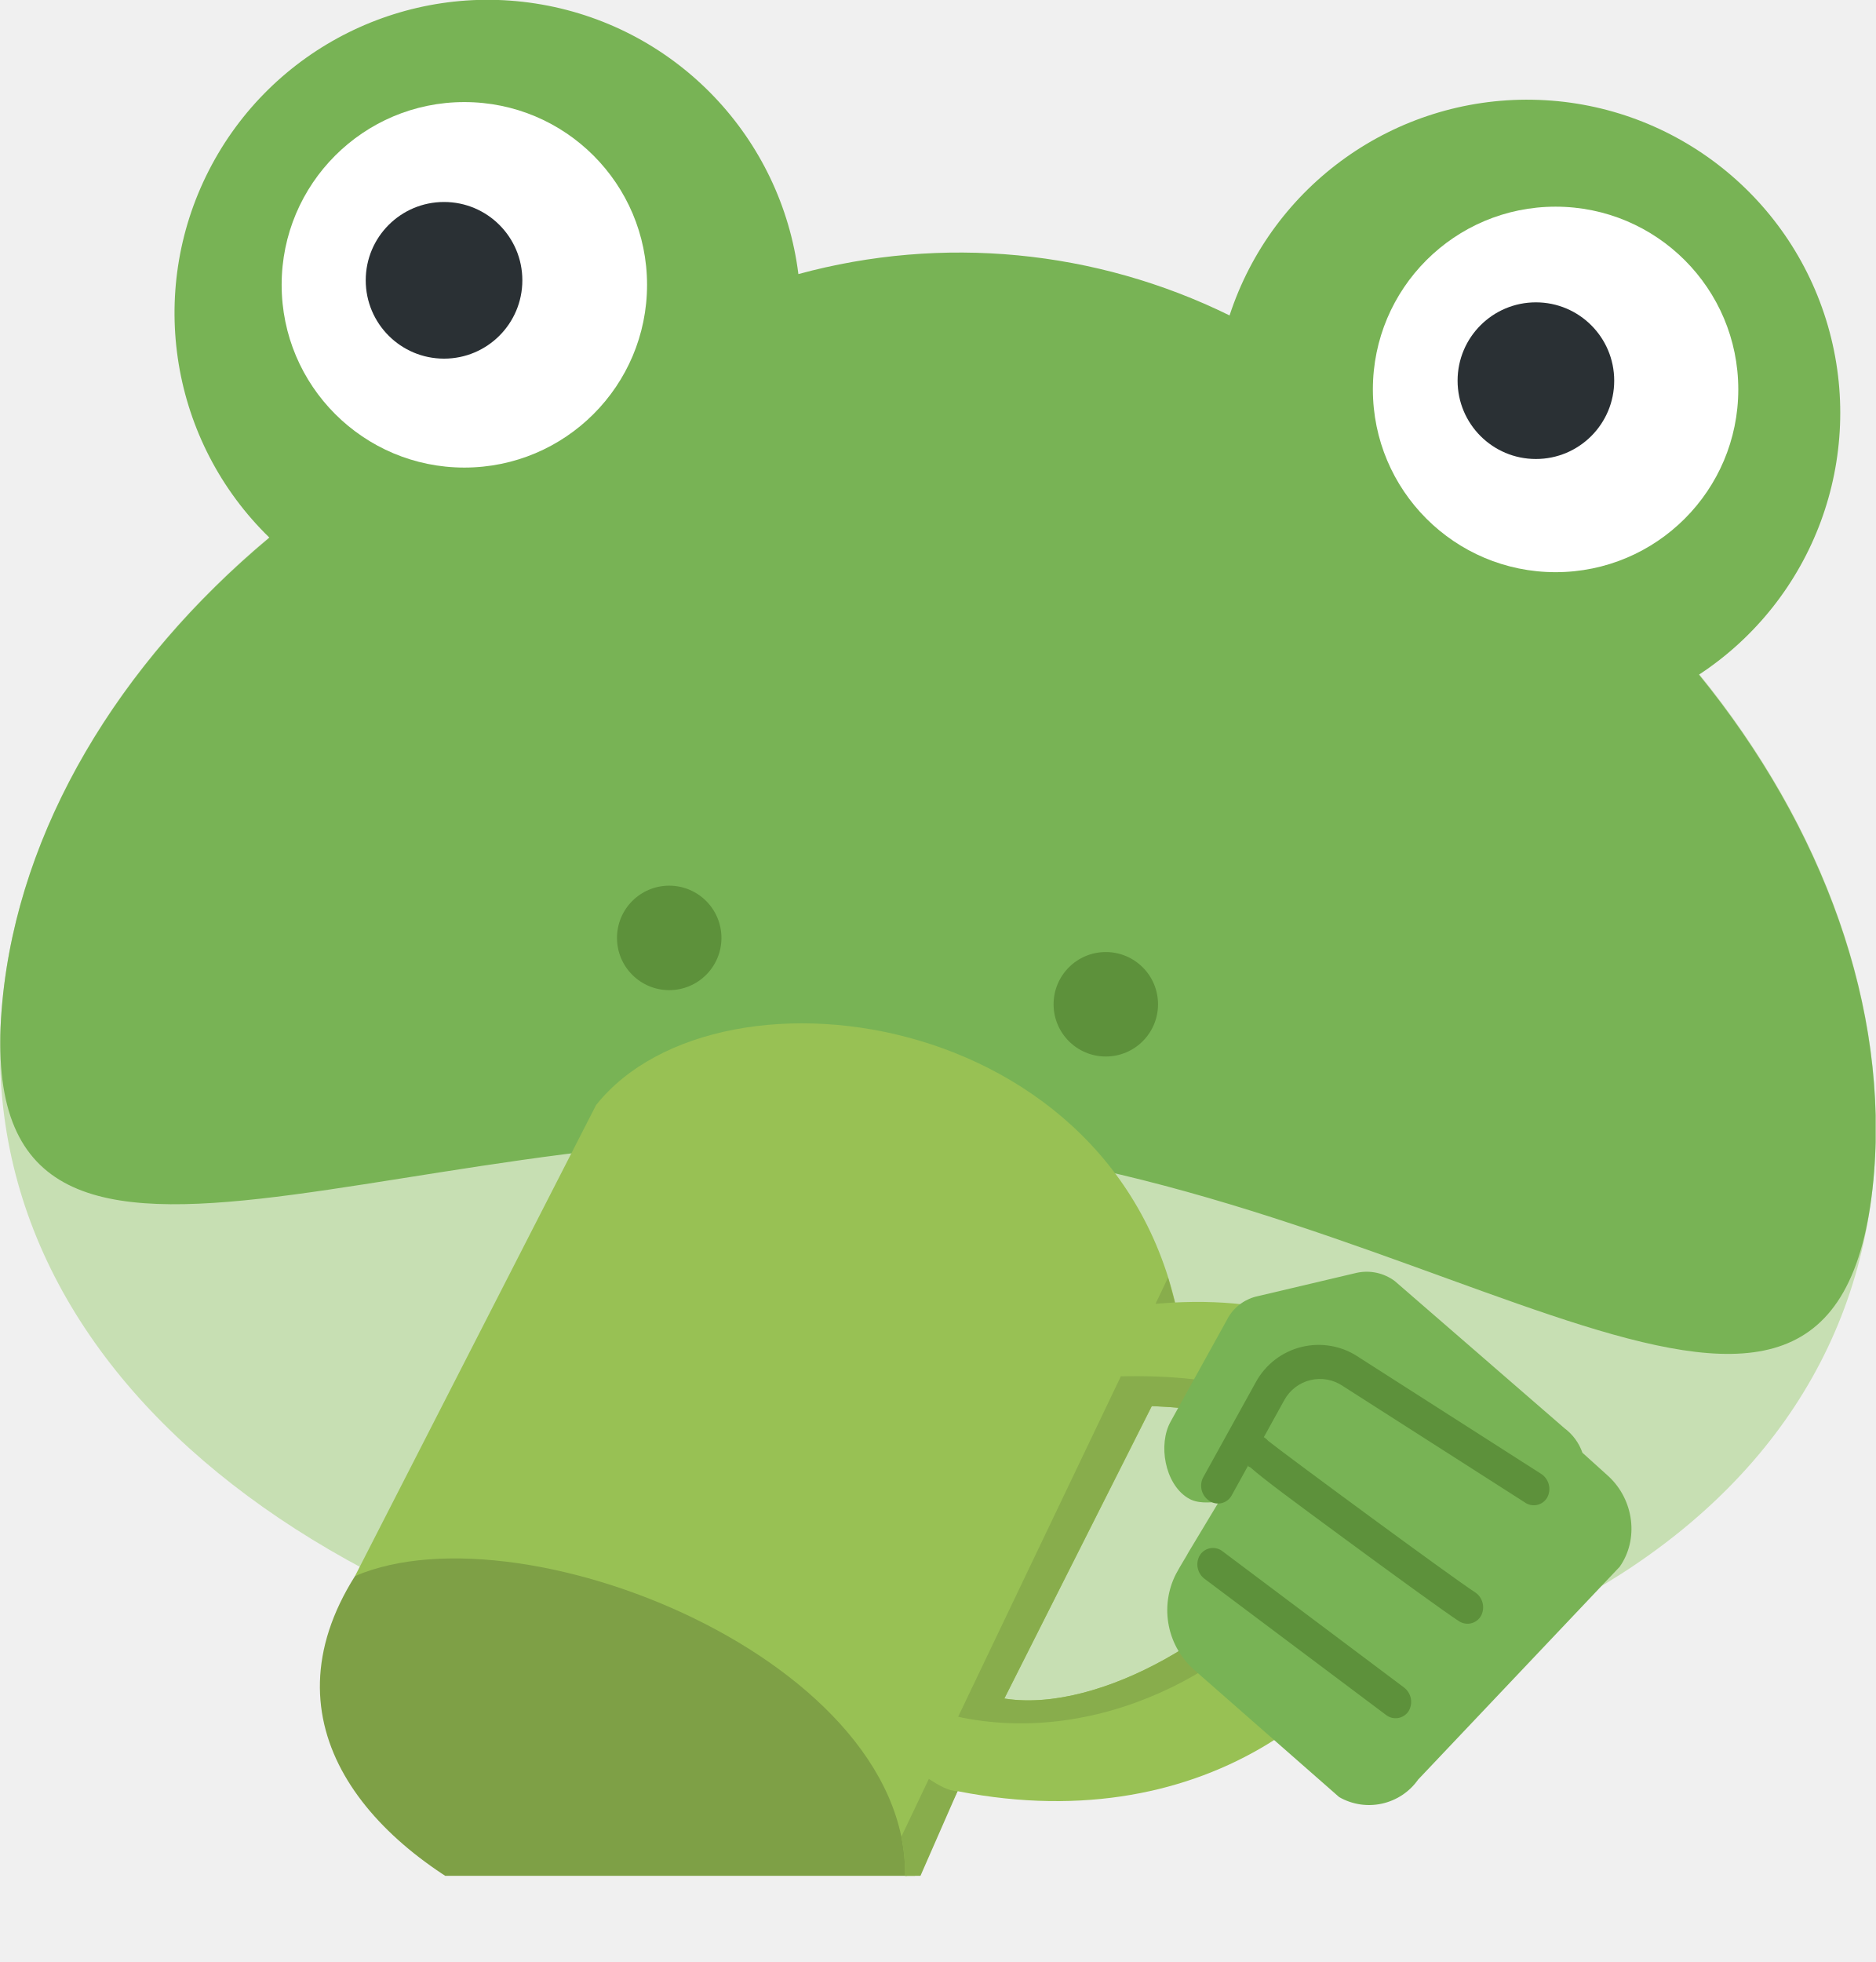
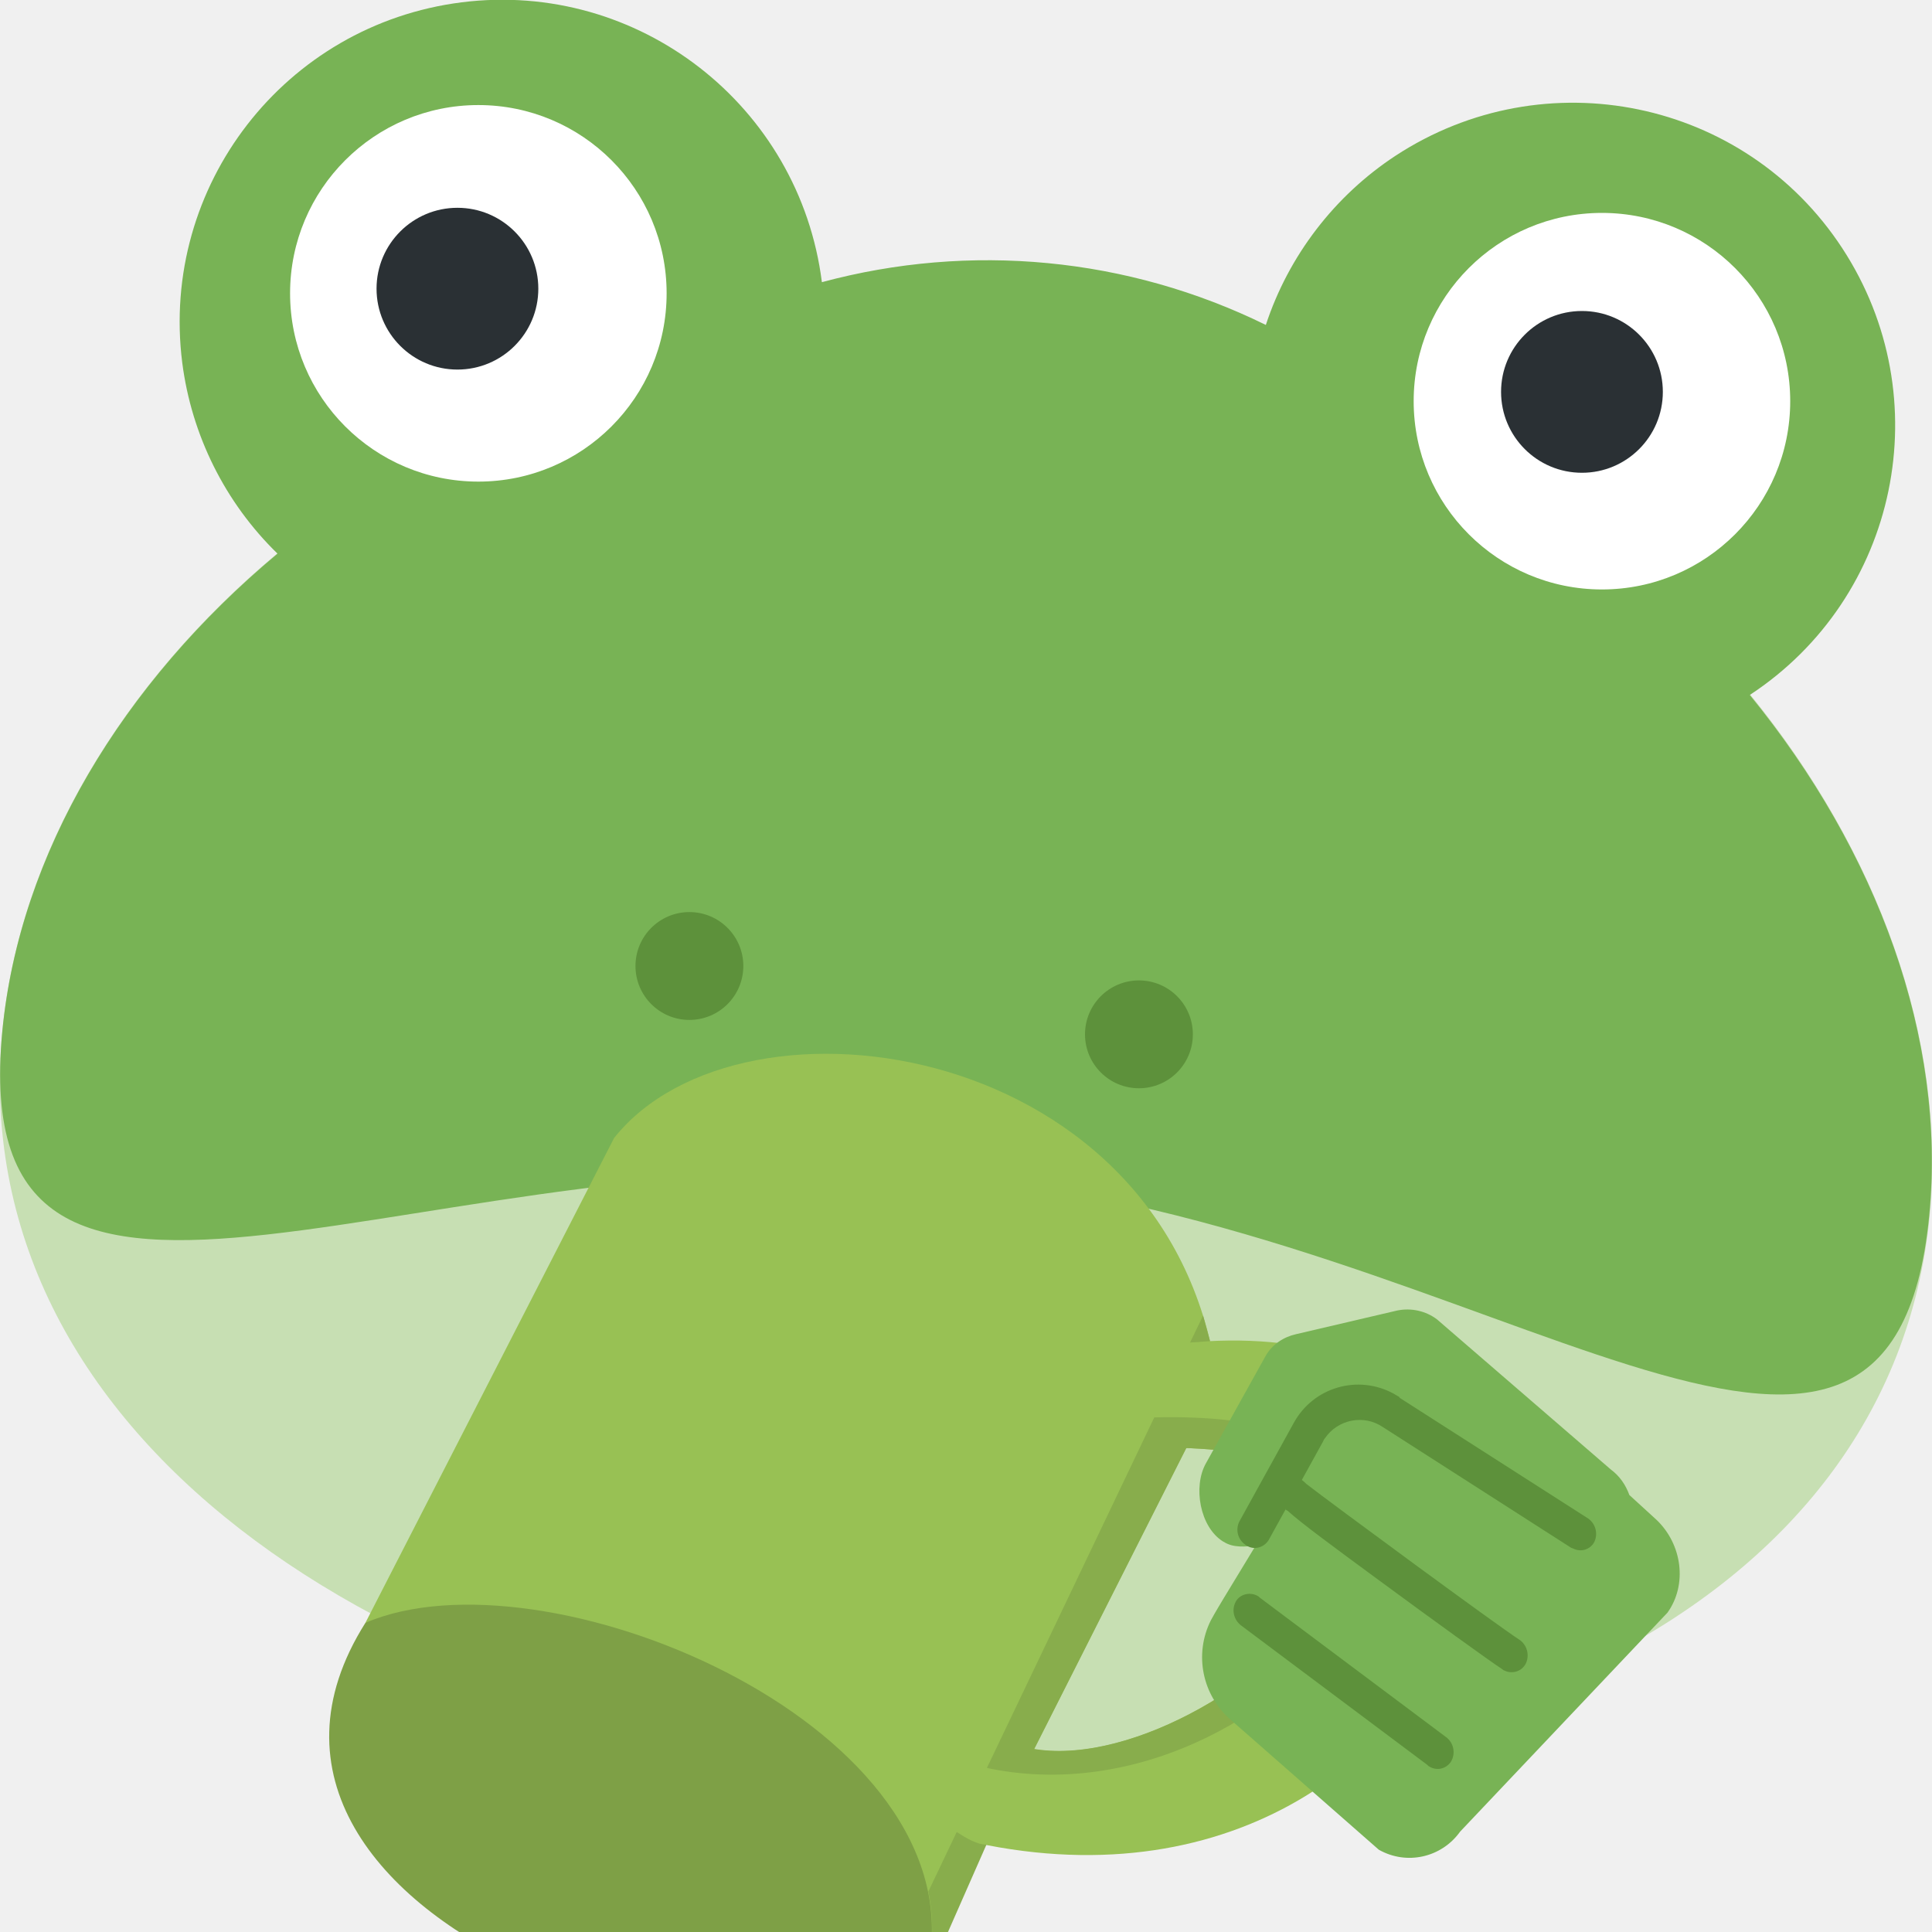
- <svg xmlns="http://www.w3.org/2000/svg" viewBox="0 0 415.56 434.59">
-   <defs>
-     <style>.cls-1{fill:none;}.cls-2{clip-path:url(#clip-path);}.cls-3{fill:#c7dfb3;}.cls-4{fill:#78b355;}.cls-5{fill:#fff;}.cls-6{fill:#2a3034;}.cls-7{fill:#5d913b;}.cls-8{fill:#7ea046;}.cls-9{fill:#98c154;}.cls-10{fill:#88ad4c;}</style>
-     <clipPath id="clip-path" transform="translate(0.06)">
-       <rect class="cls-1" width="415.5" height="415.5" />
-     </clipPath>
-   </defs>
-   <g id="Ebene_2" data-name="Ebene 2">
-     <g id="Ebene_1-2" data-name="Ebene 1">
-       <g class="cls-2">
-         <path class="cls-3" d="M415,261.47c-8.23,85.84-106,129.27-220.48,118.3S-7.75,307.6.47,221.76,109.8,58,224.26,68.92,423.17,175.63,415,261.47Z" transform="translate(0.06)" />
-         <path class="cls-4" d="M376.36,149.44a69.37,69.37,0,1,0-104-79.57,135.66,135.66,0,0,0-95.53-9.16A69.38,69.38,0,1,0,59.63,119.09C26.22,147,4.13,183.59.47,221.76c-8.22,85.84,91.69,20.4,206.14,31.37S406.72,347.31,415,261.47C418.6,223.3,403.85,183.21,376.36,149.44Z" transform="translate(0.06)" />
-         <circle class="cls-5" cx="102.88" cy="63.09" r="40.48" />
-         <circle class="cls-6" cx="98.38" cy="62.09" r="17.35" />
-         <circle class="cls-5" cx="344.65" cy="86.26" r="40.48" />
-         <circle class="cls-6" cx="340.29" cy="84.32" r="17.35" />
-         <circle class="cls-7" cx="148.27" cy="207.75" r="11.57" />
-         <circle class="cls-7" cx="245" cy="222.45" r="11.57" />
-         <path class="cls-1" d="M222.46,376.22l32.64-64.76,5.14-23C244.52,222.6,158.33,211.71,132,244.78L78.58,349.1c-41.25,65.42,93.78,109.41,121.55,71.4l12-23.75Z" transform="translate(0.06)" />
-         <path class="cls-8" d="M78.59,349.11c-41.26,65.41,93.77,109.4,121.54,71.39C212.2,359.52,128.21,300.89,78.59,349.11Z" transform="translate(0.06)" />
-         <path class="cls-9" d="M132,244.78,78.59,349.11C116.72,332.72,206.93,370,200.13,420.5L262,297.88C252.52,223.69,159.53,210.2,132,244.78Z" transform="translate(0.06)" />
-         <path class="cls-9" d="M246.76,289.91l3.14,21.46c93.78,0-2.09,84.61-37.2,61.16l-2.88,23.75C321.67,420.5,362.77,271.81,246.76,289.91Z" transform="translate(0.06)" />
-         <path class="cls-10" d="M213.16,380.47l2.07-6.48c36.92,18.12,126.28-62.62,34.67-62.62l-1.63-6.5C342.58,302.62,278.4,393.4,213.16,380.47Z" transform="translate(0.06)" />
-         <polygon class="cls-10" points="248.33 304.87 212.29 380.26 213.22 380.47 222.52 376.22 255.16 311.46 257.09 306.09 248.33 304.87" />
-         <path class="cls-10" d="M199.64,406.84l6.09-12.8c2.19,1.42,4.36,2.7,6.37,2.71l-12.47,28.44C200.08,421.18,201.22,414.63,199.64,406.84Z" transform="translate(0.06)" />
-         <polygon class="cls-10" points="258.79 283 256.02 288.79 260.3 288.5 258.79 283" />
-         <path class="cls-4" d="M309,283.79a10.39,10.39,0,0,0-8.5-1.85l-21.82,5.15a10,10,0,0,0-6.52,4.57L259.3,314.89c-2.81,5.05-1.28,13.66,3.68,16.83l.17.1c2,1.28,4.68,1,6.84.83l-6.75,11.22c-.36.74-1.58,2.59-2.75,4.76a17.65,17.65,0,0,0,4.31,21.5l31.84,27.93a13.31,13.31,0,0,0,17.5-3.88l44.65-47.13c4.26-6.05,3.21-14.73-2.42-20l-5.83-5.26a11.48,11.48,0,0,0-4-5.45Z" transform="translate(0.06)" />
-         <path class="cls-7" d="M265.82,344.42a3.43,3.43,0,0,1,5-.79h0L311,373.78a4,4,0,0,1,1,5.29,3.45,3.45,0,0,1-5,.78h0l-40.2-30.15a4,4,0,0,1-1.14-5,2.4,2.4,0,0,1,.18-.26Zm11.39-26.56a3.74,3.74,0,0,1,2.84.54,3.39,3.39,0,0,1,.88.77c5.39,4.24,41,30.43,45.78,33.5a4,4,0,0,1,1.38,5.21,3.44,3.44,0,0,1-4.93,1.2c-2.92-1.87-15.23-10.82-25.76-18.57-11.31-8.32-17.35-12.76-20.4-15.46a5.28,5.28,0,0,1-.53-.27l.07-.14c-3-2.75-2.55-3.55-1.65-5.17a3.51,3.51,0,0,1,2.31-1.61Z" transform="translate(0.06)" />
-         <path class="cls-7" d="M301,300.64l40.27,25.75a4,4,0,0,1,1.56,5.14,3.43,3.43,0,0,1-4.86,1.39l-.22-.15L297.44,307a9,9,0,0,0-12.95,3.12h0l-11.73,21.24a3.44,3.44,0,0,1-5,1,4,4,0,0,1-1.31-5l11.74-21.23a15.85,15.85,0,0,1,22.71-5.56Z" transform="translate(0.06)" />
-       </g>
-     </g>
+ <svg xmlns="http://www.w3.org/2000/svg" version="1.1" id="Ebene_1" x="0px" y="0px" viewBox="0 0 415.6 415.6" style="enable-background:new 0 0 415.6 415.6;" xml:space="preserve">
+   <style type="text/css">
+ 	.st0{fill:#C7DFB3;}
+ 	.st1{fill:#78B355;}
+ 	.st2{fill:#FFFFFF;}
+ 	.st3{fill:#2A3034;}
+ 	.st4{fill:#5D913B;}
+ 	.st5{fill:#7EA046;}
+ 	.st6{fill:#98C154;}
+ 	.st7{fill:#88AD4C;}
+ </style>
+   <g>
+     <path class="st0" d="M415.1,261.5c-8.2,85.8-106,129.3-220.5,118.3S-7.7,307.6,0.5,221.8S109.9,58,224.3,68.9   S423.2,175.7,415.1,261.5z" />
+     <path class="st1" d="M376.4,149.5c32-21,40.9-64,19.9-96.1s-64-40.9-96.1-19.9c-13.1,8.6-23,21.5-27.9,36.4   c-29.7-14.6-63.6-17.8-95.5-9.2c-4.8-38-39.5-65-77.5-60.2S34.4,40,39.2,78c2,15.6,9.2,30.1,20.5,41.1   C26.3,147,4.2,183.6,0.5,221.8c-8.2,85.8,91.7,20.4,206.1,31.4c114.4,11,200.1,94.2,208.4,8.3C418.7,223.3,403.9,183.2,376.4,149.5   z" />
+     <circle class="st2" cx="102.9" cy="63.1" r="40.5" />
+     <circle class="st3" cx="98.4" cy="62.1" r="17.4" />
+     <circle class="st2" cx="344.6" cy="86.3" r="40.5" />
+     <circle class="st3" cx="340.3" cy="84.3" r="17.4" />
+     <circle class="st4" cx="148.3" cy="207.8" r="11.6" />
+     <circle class="st4" cx="245" cy="222.5" r="11.6" />
+   </g>
+   <g>
+     <path class="st5" d="M78.6,349.1c-41.3,65.4,93.8,109.4,121.5,71.4C212.3,359.5,128.3,300.9,78.6,349.1z" />
+     <path class="st6" d="M132.1,244.8L78.6,349.1c38.1-16.4,128.3,20.9,121.5,71.4l61.9-122.6C252.6,223.7,159.6,210.2,132.1,244.8z" />
+     <path class="st6" d="M246.8,289.9l3.1,21.5c93.8,0-2.1,84.6-37.2,61.2l-2.9,23.8C321.7,420.5,362.8,271.8,246.8,289.9z" />
+     <path class="st7" d="M213.2,380.5l2.1-6.5c36.9,18.1,126.3-62.6,34.7-62.6l-1.6-6.5C342.6,302.6,278.5,393.4,213.2,380.5z" />
+     <polygon class="st7" points="248.3,304.9 212.3,380.3 213.2,380.5 222.5,376.2 255.2,311.5 257.1,306.1  " />
+     <path class="st7" d="M199.7,406.9l6.1-12.8c2.2,1.4,4.4,2.7,6.4,2.7l-12.5,28.4C200.1,421.2,201.3,414.7,199.7,406.9z" />
+     <polygon class="st7" points="258.8,283 256,288.8 260.3,288.5  " />
+   </g>
+   <g>
+     <path class="st1" d="M309.1,283.8c-2.4-1.8-5.5-2.5-8.5-1.9l-21.8,5.1c-2.7,0.6-5.1,2.2-6.5,4.6l-12.9,23.2   c-2.8,5-1.3,13.7,3.7,16.8l0.2,0.1c2,1.3,4.7,1,6.8,0.8l-6.8,11.2c-0.4,0.7-1.6,2.6-2.8,4.8c-3.7,7.3-1.9,16.2,4.3,21.5l31.8,27.9   c6,3.4,13.5,1.7,17.5-3.9l44.6-47.1c4.3-6,3.2-14.7-2.4-20l-5.8-5.3c-0.8-2.2-2.1-4.1-4-5.5L309.1,283.8z" />
+     <path class="st4" d="M265.9,344.4c1-1.6,3.2-2,4.8-1c0.1,0.1,0.2,0.1,0.2,0.2l0,0l40.2,30.1c1.6,1.2,2.1,3.5,1,5.3   c-1.1,1.6-3.2,2-4.8,0.9c-0.1,0-0.1-0.1-0.2-0.2l0,0l-40.2-30.1c-1.5-1.2-2-3.3-1.1-5C265.8,344.6,265.8,344.6,265.9,344.4   L265.9,344.4z M277.3,317.9c1-0.2,2,0,2.8,0.5c0.3,0.2,0.6,0.5,0.9,0.8c5.4,4.2,41,30.4,45.8,33.5c1.7,1.1,2.3,3.4,1.4,5.2   c-0.9,1.7-3,2.3-4.7,1.4c-0.1,0-0.2-0.1-0.3-0.2c-2.9-1.9-15.2-10.8-25.8-18.6c-11.3-8.3-17.4-12.8-20.4-15.5   c-0.2-0.1-0.4-0.2-0.5-0.3l0.1-0.1c-3-2.8-2.5-3.5-1.6-5.2C275.5,318.7,276.3,318.1,277.3,317.9L277.3,317.9z" />
+     <path class="st4" d="M301.1,300.7l40.3,25.8c1.8,1.1,2.4,3.3,1.6,5.1c-0.8,1.7-2.9,2.4-4.6,1.5c-0.1,0-0.2-0.1-0.3-0.1l-0.2-0.1   L297.5,307c-4.1-2.8-9.7-1.7-12.5,2.4c-0.2,0.2-0.3,0.5-0.4,0.7l0,0l-11.7,21.2c-1,1.6-3.1,2.2-4.7,1.2c-0.1-0.1-0.2-0.1-0.3-0.2   c-1.6-1.1-2.2-3.2-1.3-5l11.7-21.2c4.2-7.7,13.8-10.5,21.5-6.3c0.4,0.2,0.8,0.5,1.2,0.7L301.1,300.7z" />
  </g>
</svg>
